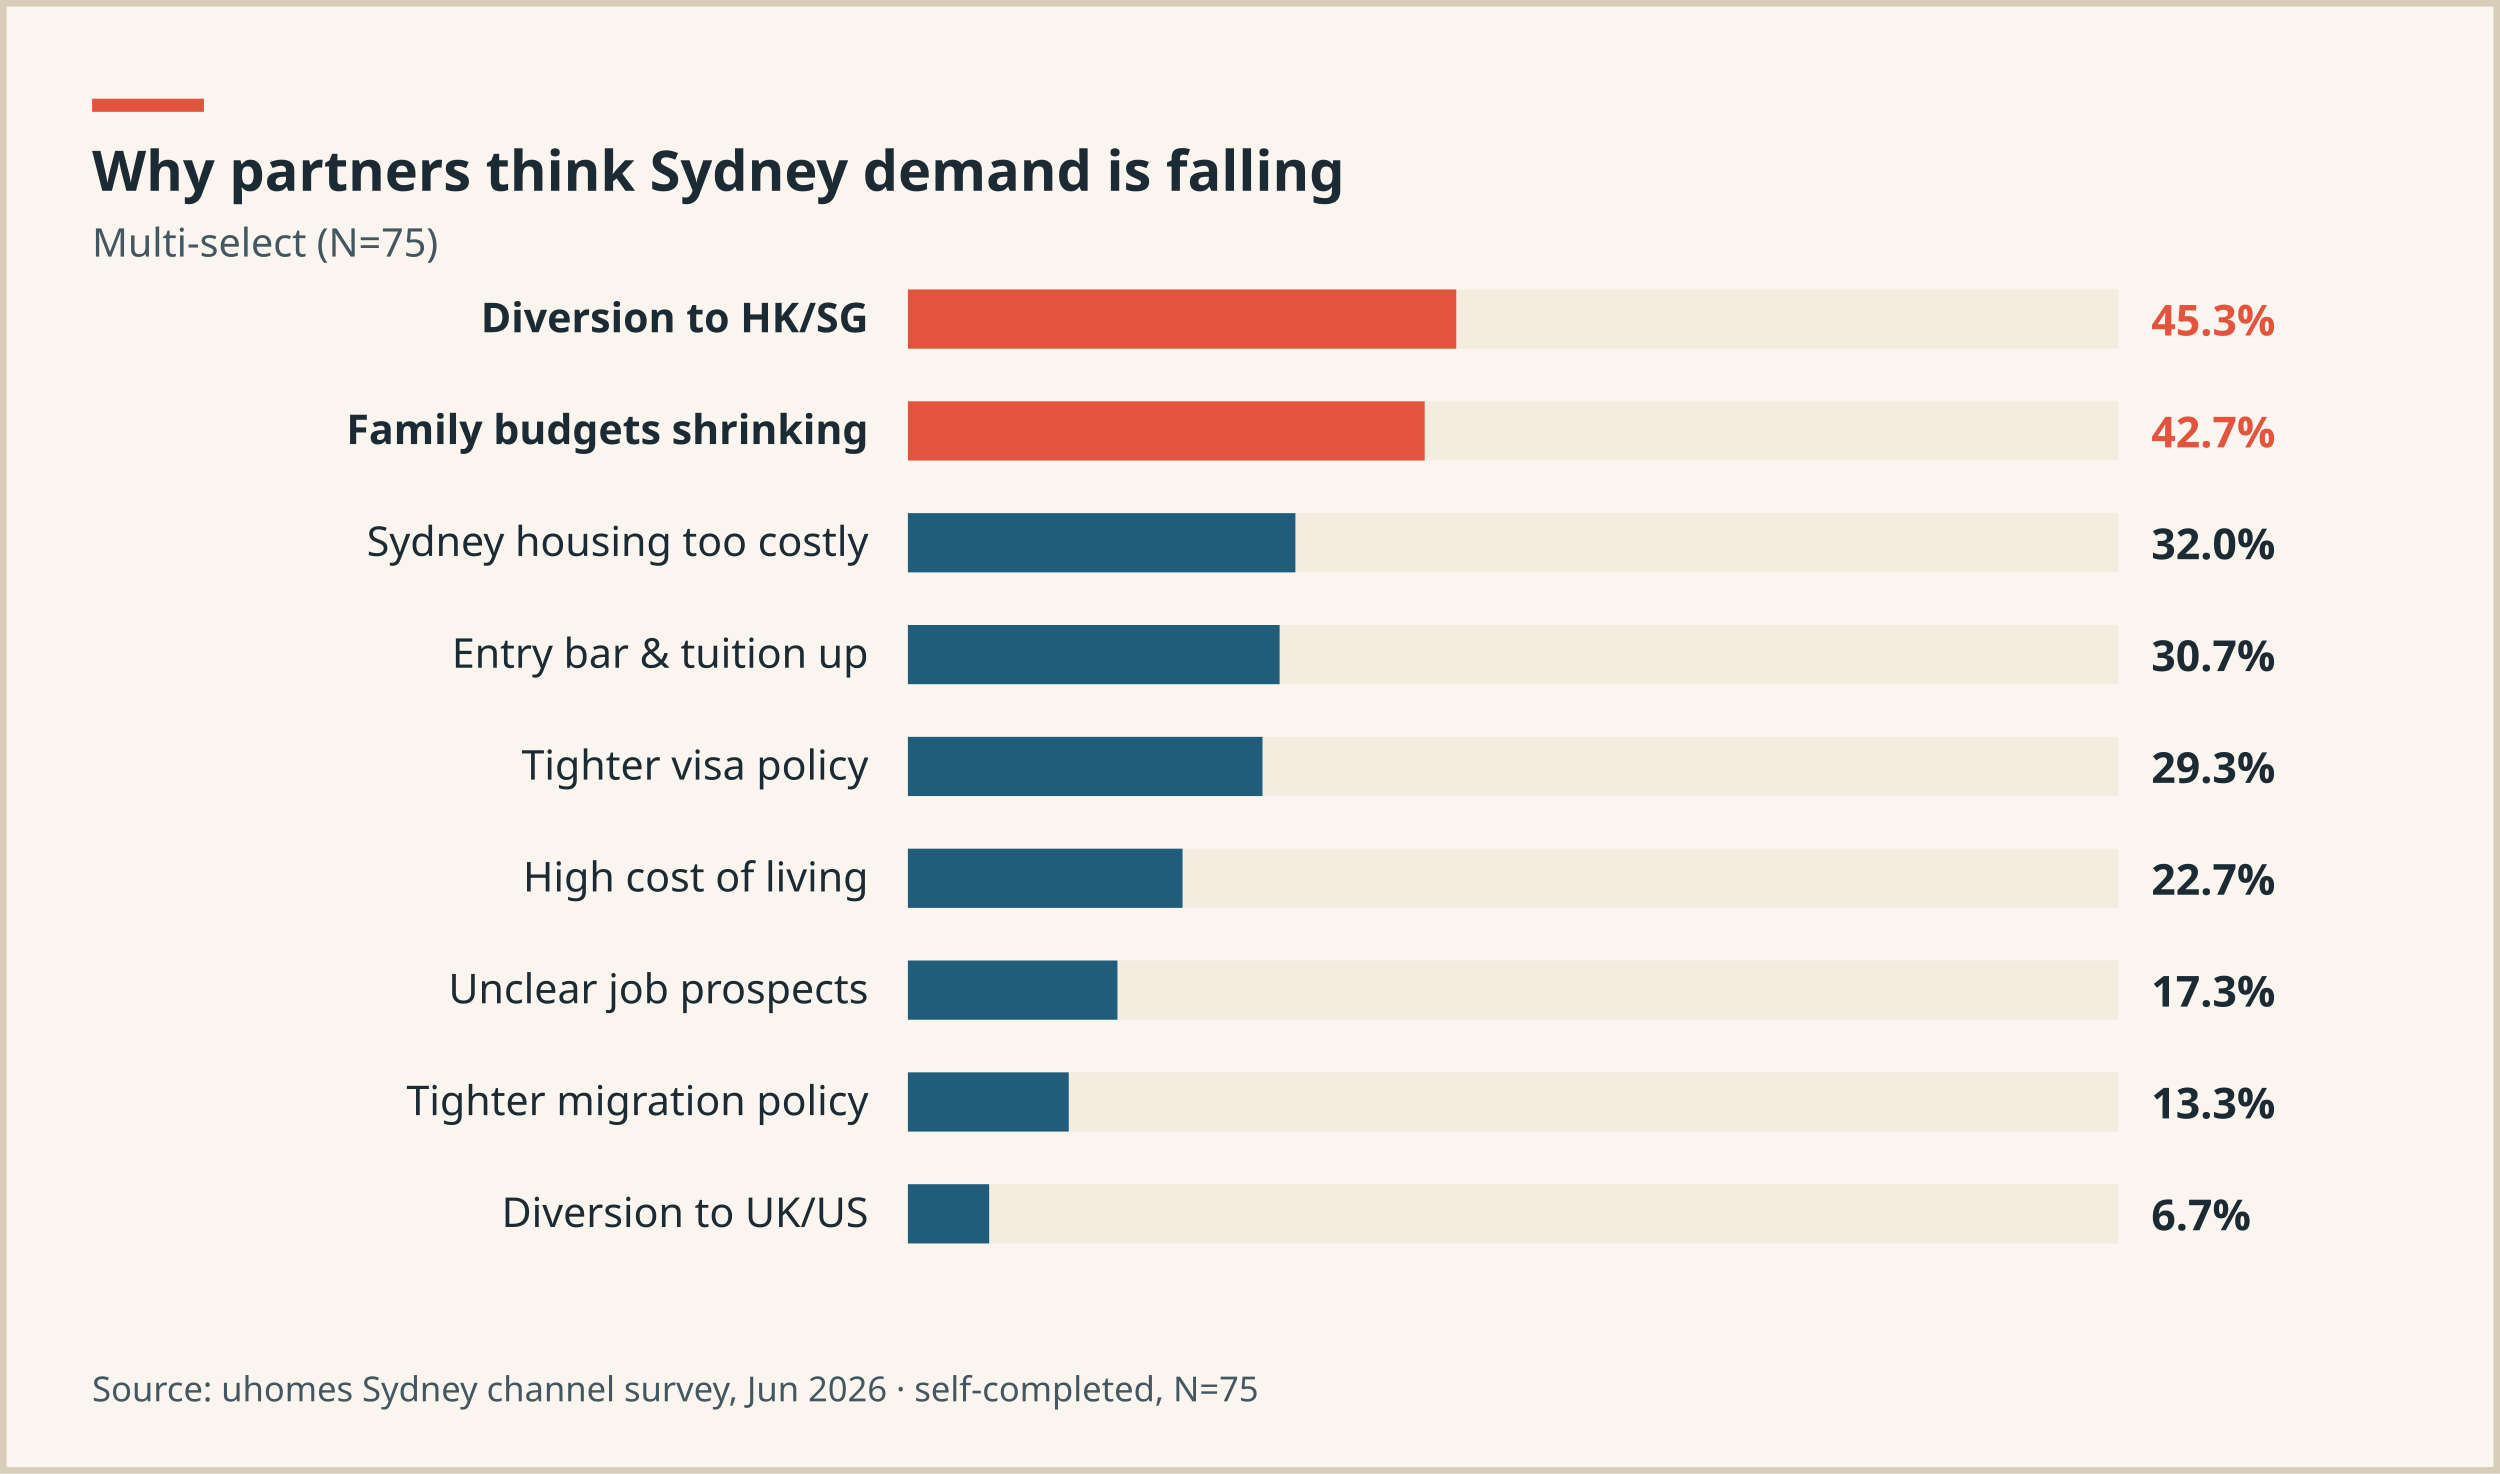
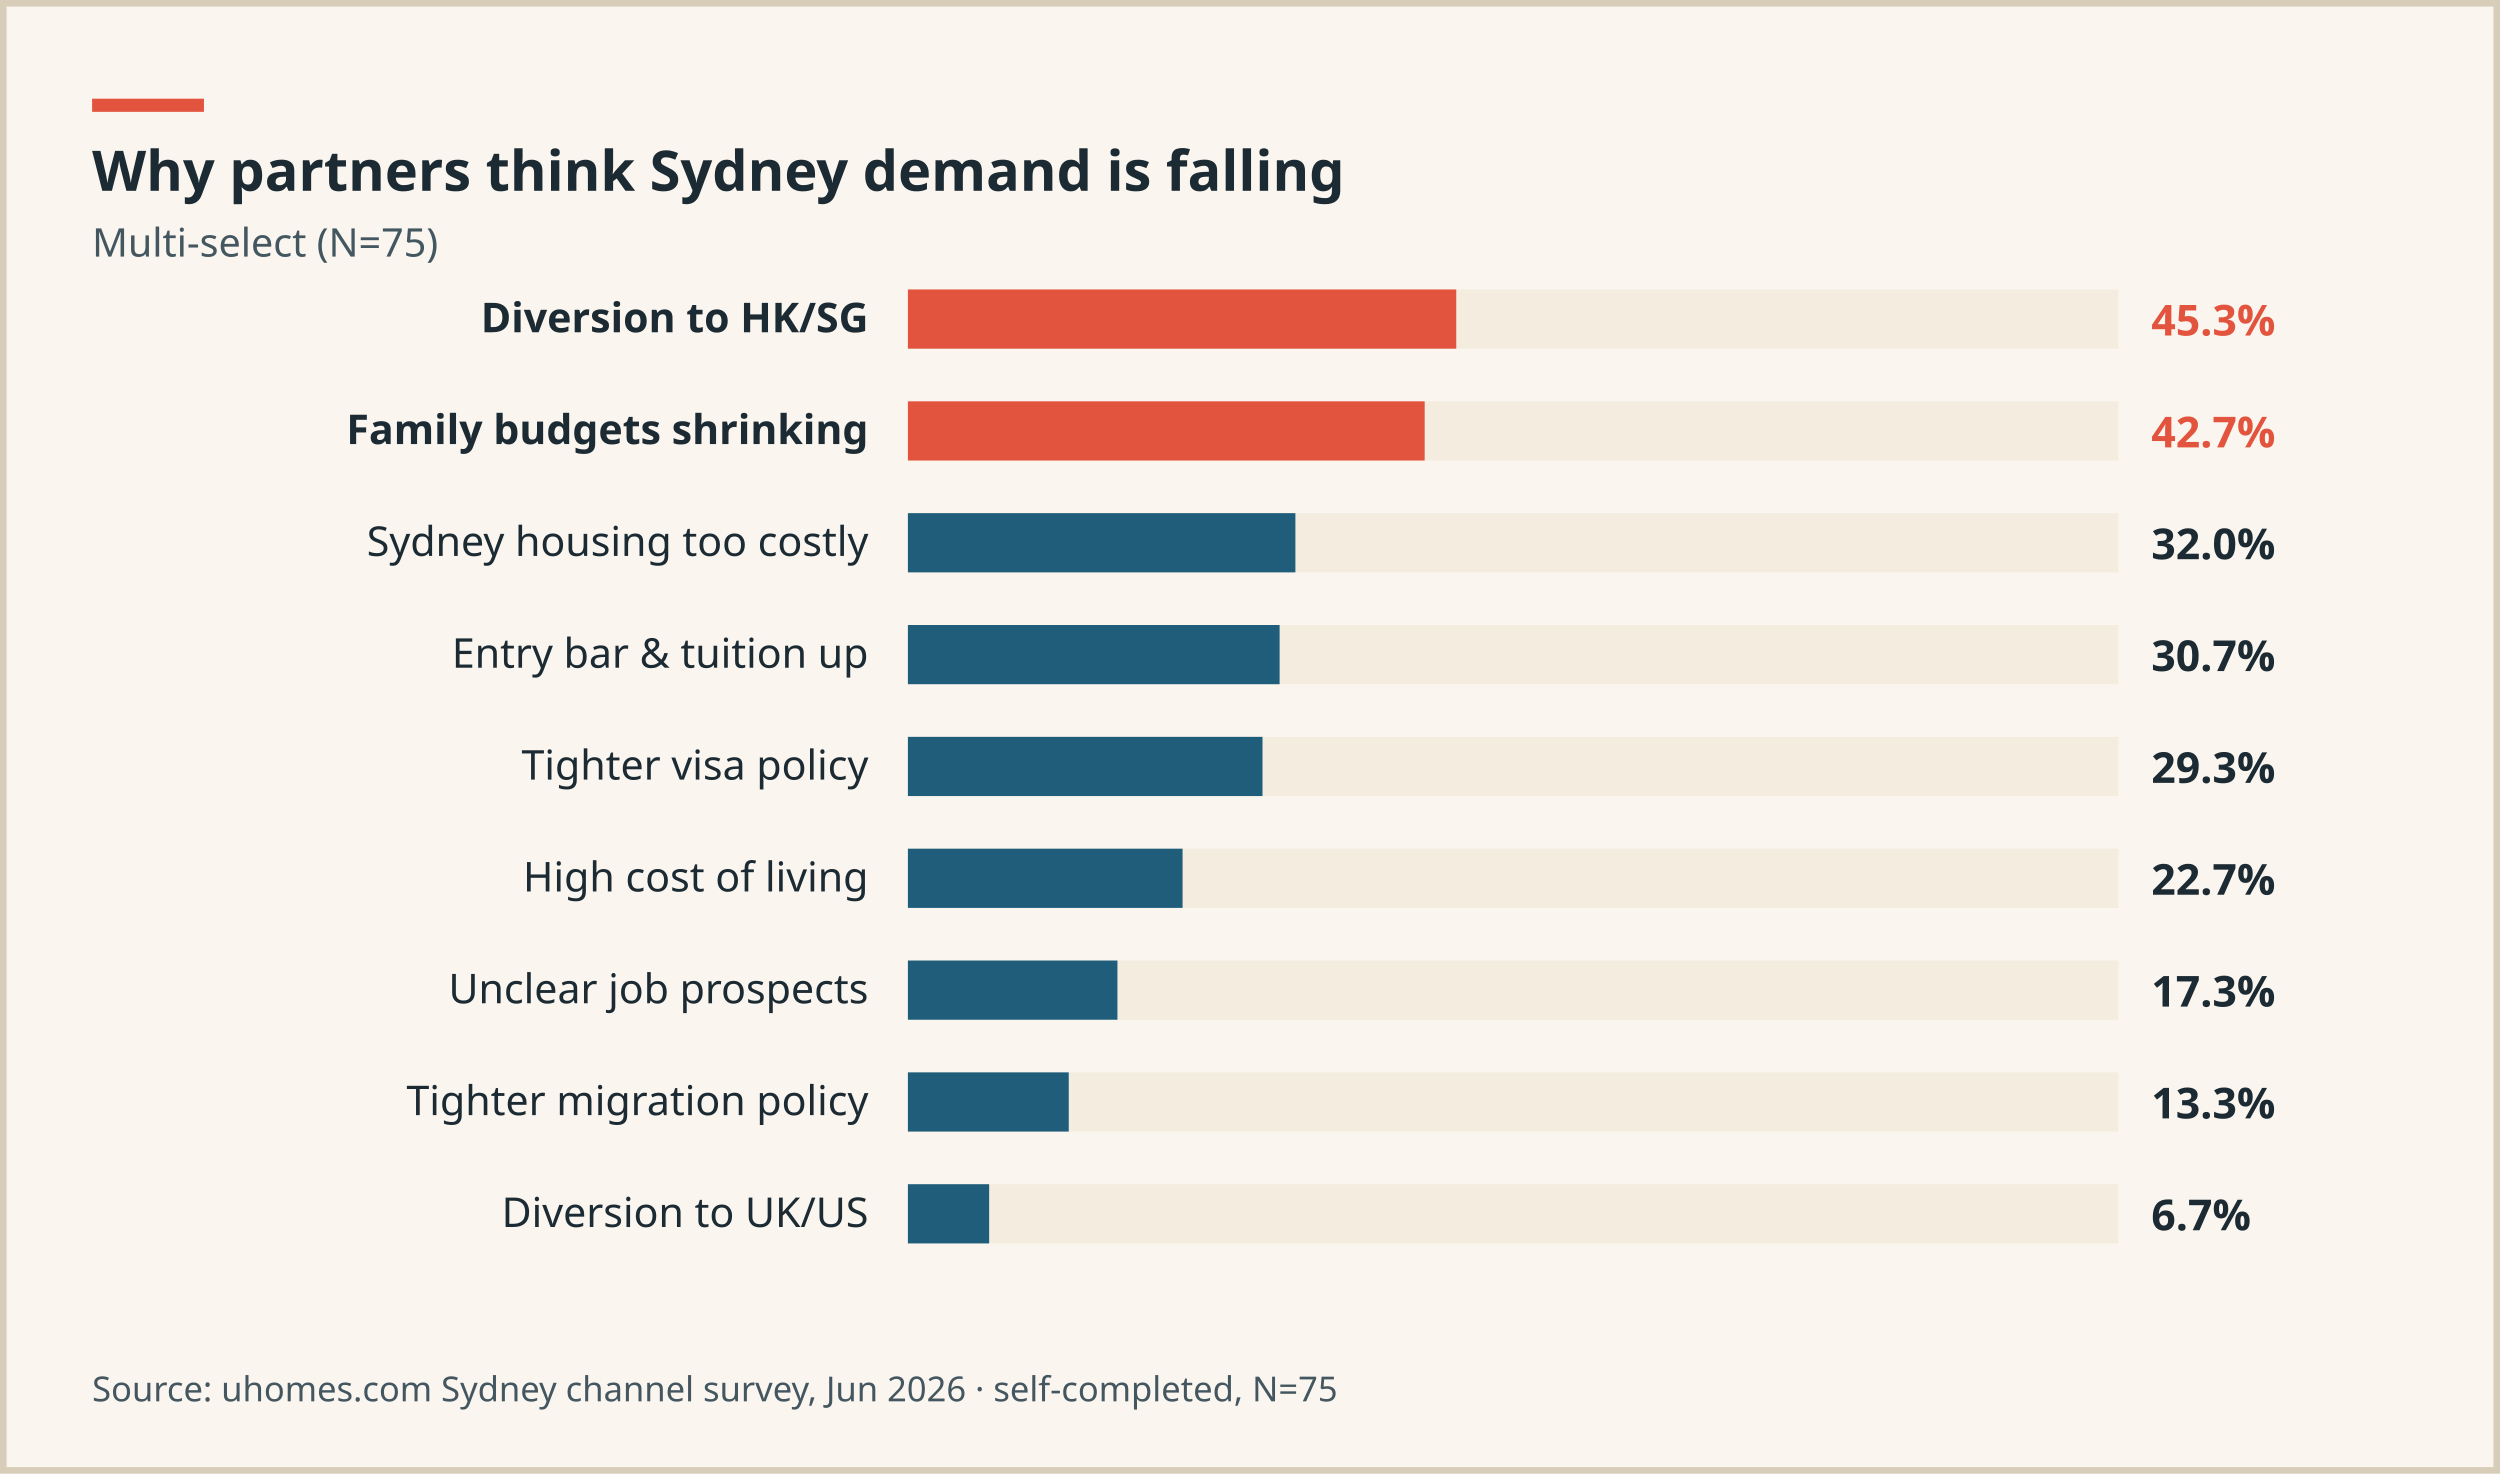
<svg xmlns="http://www.w3.org/2000/svg" width="760" height="448" viewBox="0 0 760 448" font-family="'Montserrat','PingFang SC','Microsoft YaHei',sans-serif">
  <rect width="760" height="448" fill="#faf6ef" />
  <rect x="1" y="1" width="758" height="446" fill="none" stroke="#d8cdb9" stroke-width="2" />
  <rect x="28" y="30" width="34" height="4" fill="#e2543e" />
  <text x="28" y="58" font-size="17" font-weight="700" fill="#1c2b33">Why partners think Sydney demand is falling</text>
  <text x="28" y="78" font-size="12" fill="#44565f">Multi-select (N=75)</text>
  <text x="264" y="101" font-size="12.5" fill="#1c2b33" text-anchor="end" font-weight="700">Diversion to HK/SG</text>
  <rect x="276" y="88" width="368" height="18" fill="#f3ecdf" />
  <rect x="276" y="88" width="166.7" height="18" fill="#e2543e" />
  <text x="654" y="102" font-size="13" font-weight="800" fill="#e2543e">45.3%</text>
  <text x="264" y="135" font-size="12.5" fill="#1c2b33" text-anchor="end" font-weight="700">Family budgets shrinking</text>
  <rect x="276" y="122" width="368" height="18" fill="#f3ecdf" />
  <rect x="276" y="122" width="157.1" height="18" fill="#e2543e" />
  <text x="654" y="136" font-size="13" font-weight="800" fill="#e2543e">42.7%</text>
  <text x="264" y="169" font-size="12.5" fill="#1c2b33" text-anchor="end">Sydney housing too costly</text>
  <rect x="276" y="156" width="368" height="18" fill="#f3ecdf" />
  <rect x="276" y="156" width="117.8" height="18" fill="#1f5d7a" />
  <text x="654" y="170" font-size="13" font-weight="800" fill="#1c2b33">32.0%</text>
  <text x="264" y="203" font-size="12.5" fill="#1c2b33" text-anchor="end">Entry bar &amp; tuition up</text>
  <rect x="276" y="190" width="368" height="18" fill="#f3ecdf" />
  <rect x="276" y="190" width="113.0" height="18" fill="#1f5d7a" />
  <text x="654" y="204" font-size="13" font-weight="800" fill="#1c2b33">30.7%</text>
  <text x="264" y="237" font-size="12.5" fill="#1c2b33" text-anchor="end">Tighter visa policy</text>
  <rect x="276" y="224" width="368" height="18" fill="#f3ecdf" />
  <rect x="276" y="224" width="107.8" height="18" fill="#1f5d7a" />
  <text x="654" y="238" font-size="13" font-weight="800" fill="#1c2b33">29.3%</text>
  <text x="264" y="271" font-size="12.5" fill="#1c2b33" text-anchor="end">High cost of living</text>
  <rect x="276" y="258" width="368" height="18" fill="#f3ecdf" />
  <rect x="276" y="258" width="83.5" height="18" fill="#1f5d7a" />
  <text x="654" y="272" font-size="13" font-weight="800" fill="#1c2b33">22.7%</text>
  <text x="264" y="305" font-size="12.5" fill="#1c2b33" text-anchor="end">Unclear job prospects</text>
  <rect x="276" y="292" width="368" height="18" fill="#f3ecdf" />
  <rect x="276" y="292" width="63.7" height="18" fill="#1f5d7a" />
  <text x="654" y="306" font-size="13" font-weight="800" fill="#1c2b33">17.3%</text>
  <text x="264" y="339" font-size="12.5" fill="#1c2b33" text-anchor="end">Tighter migration policy</text>
  <rect x="276" y="326" width="368" height="18" fill="#f3ecdf" />
  <rect x="276" y="326" width="48.9" height="18" fill="#1f5d7a" />
  <text x="654" y="340" font-size="13" font-weight="800" fill="#1c2b33">13.3%</text>
  <text x="264" y="373" font-size="12.5" fill="#1c2b33" text-anchor="end">Diversion to UK/US</text>
  <rect x="276" y="360" width="368" height="18" fill="#f3ecdf" />
  <rect x="276" y="360" width="24.7" height="18" fill="#1f5d7a" />
  <text x="654" y="374" font-size="13" font-weight="800" fill="#1c2b33">6.7%</text>
-   <text x="28" y="426" font-size="10.5" fill="#44565f">Source: uhomes Sydney channel survey, Jun 2026 · self-completed, N=75</text>
+   <text x="28" y="426" font-size="10.5" fill="#44565f">Source: uhomes.com Sydney channel survey, Jun 2026 · self-completed, N=75</text>
</svg>
